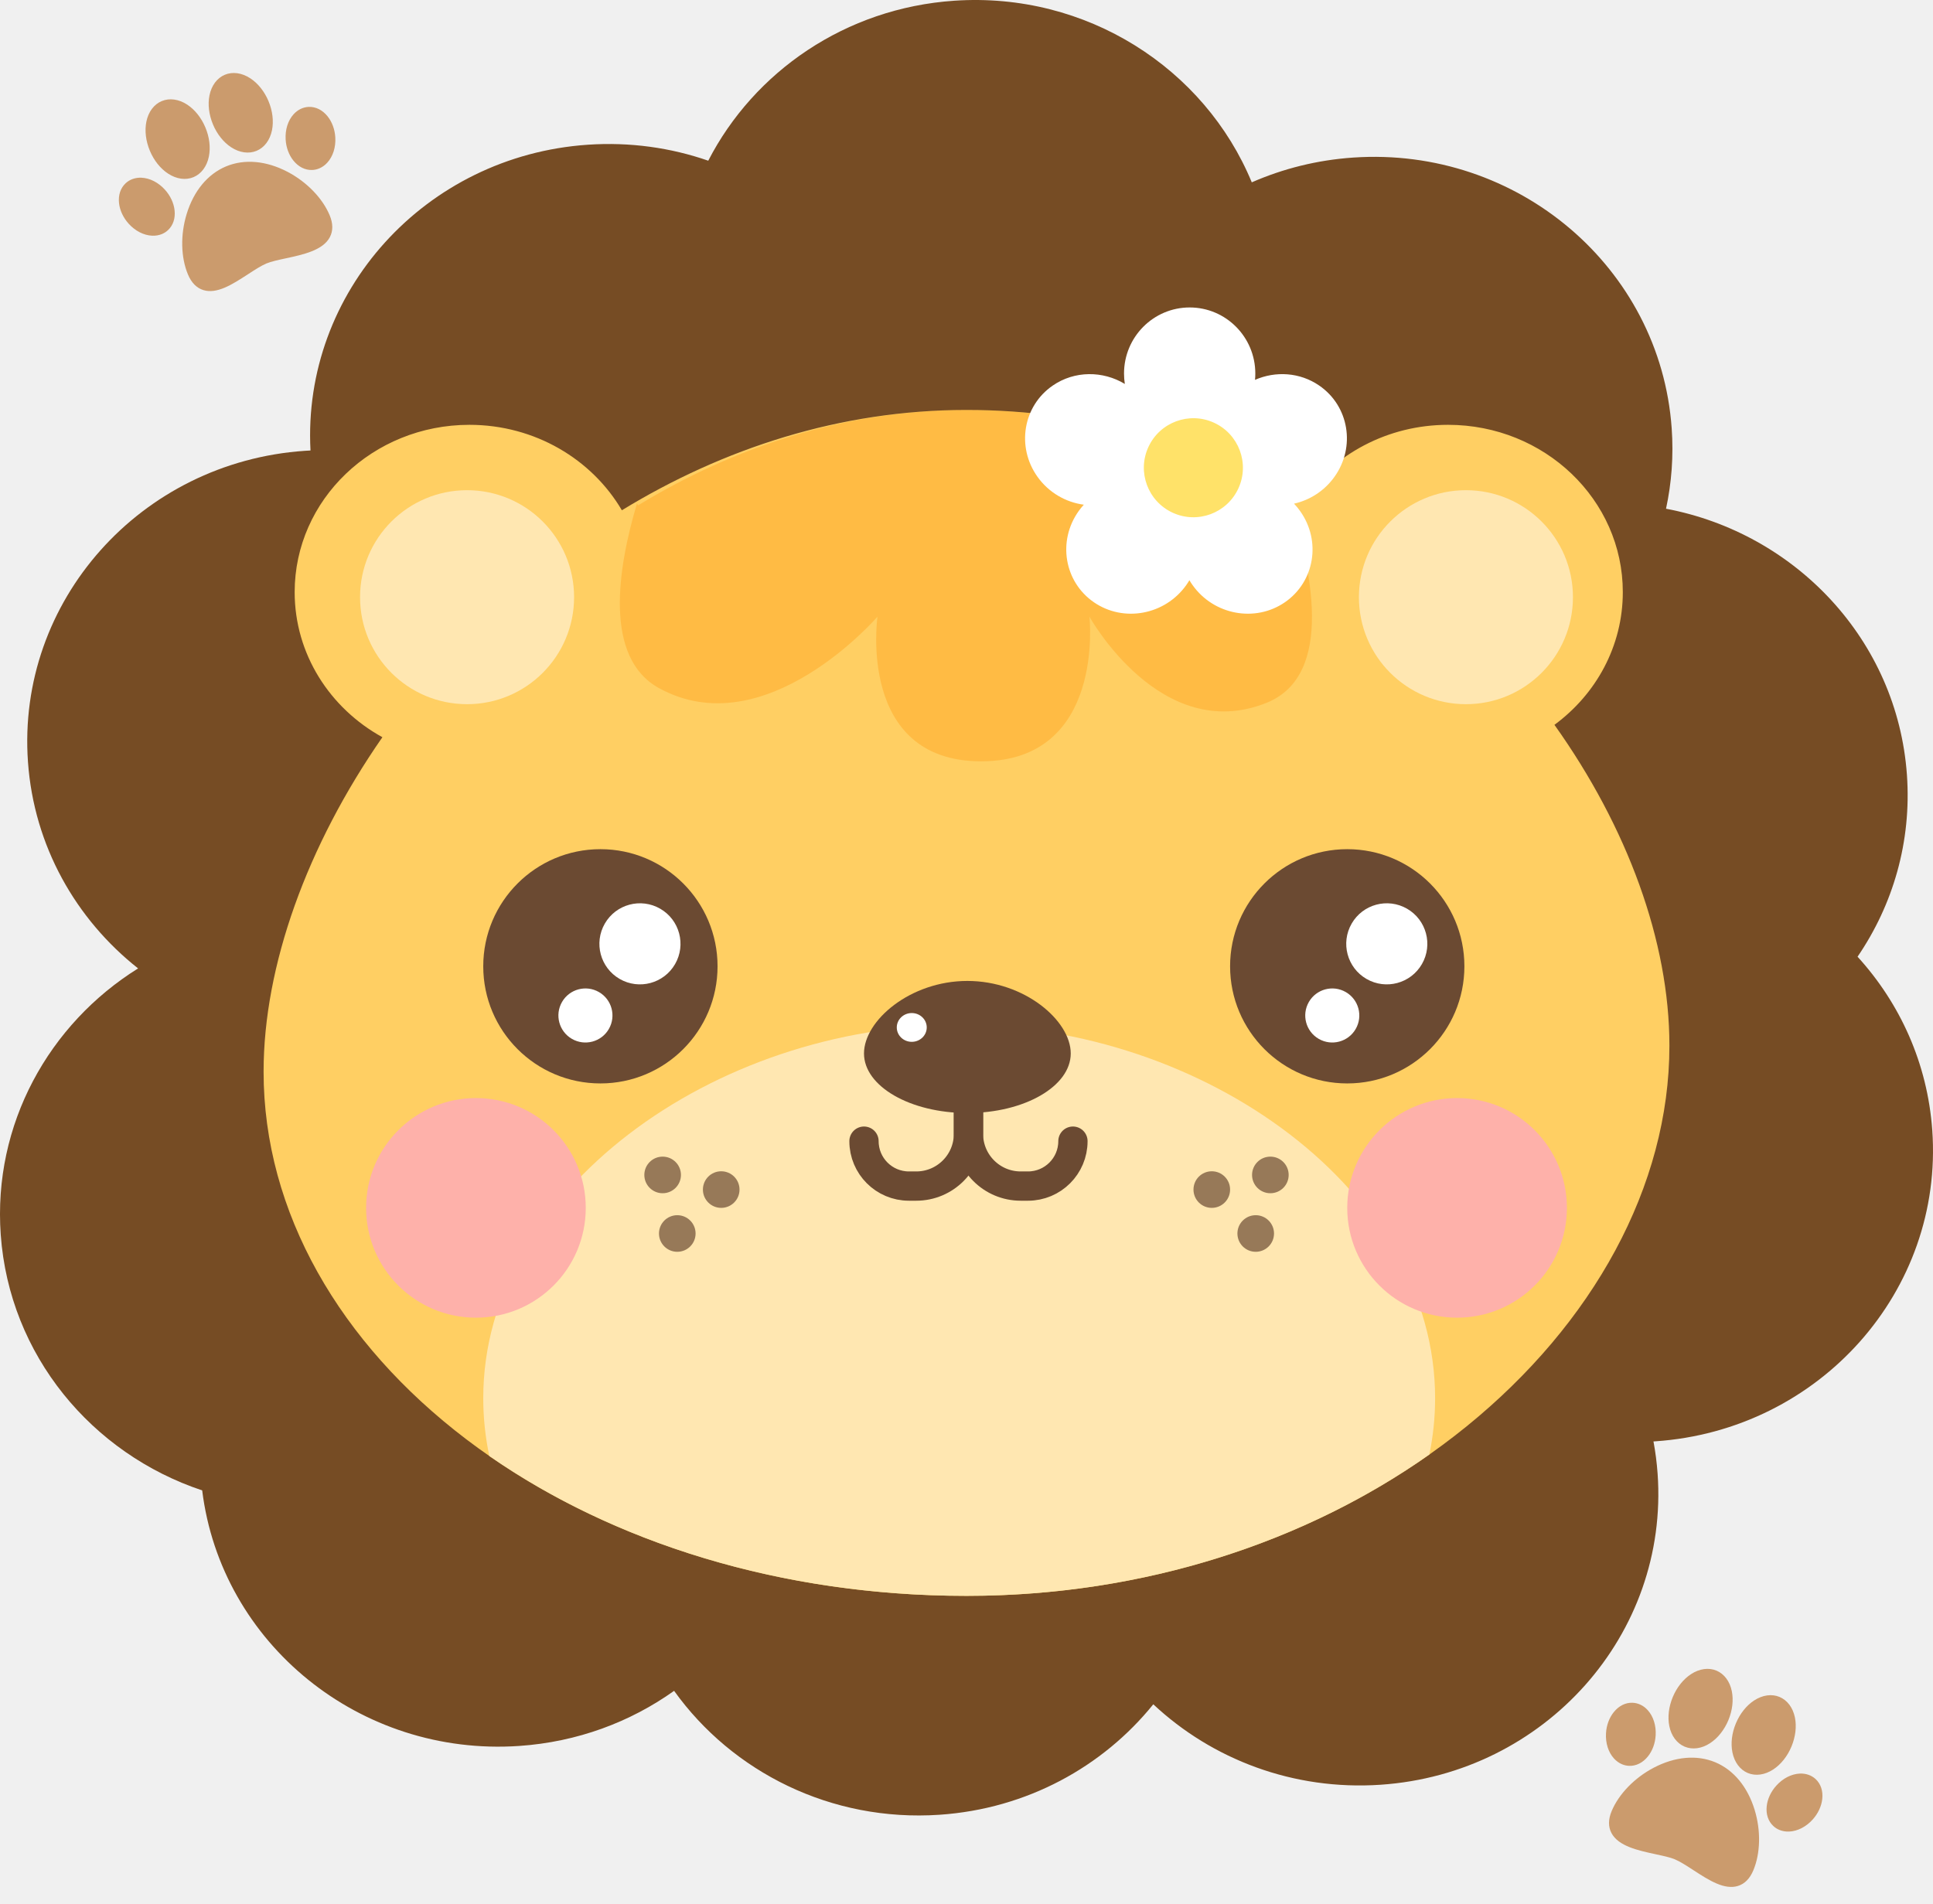
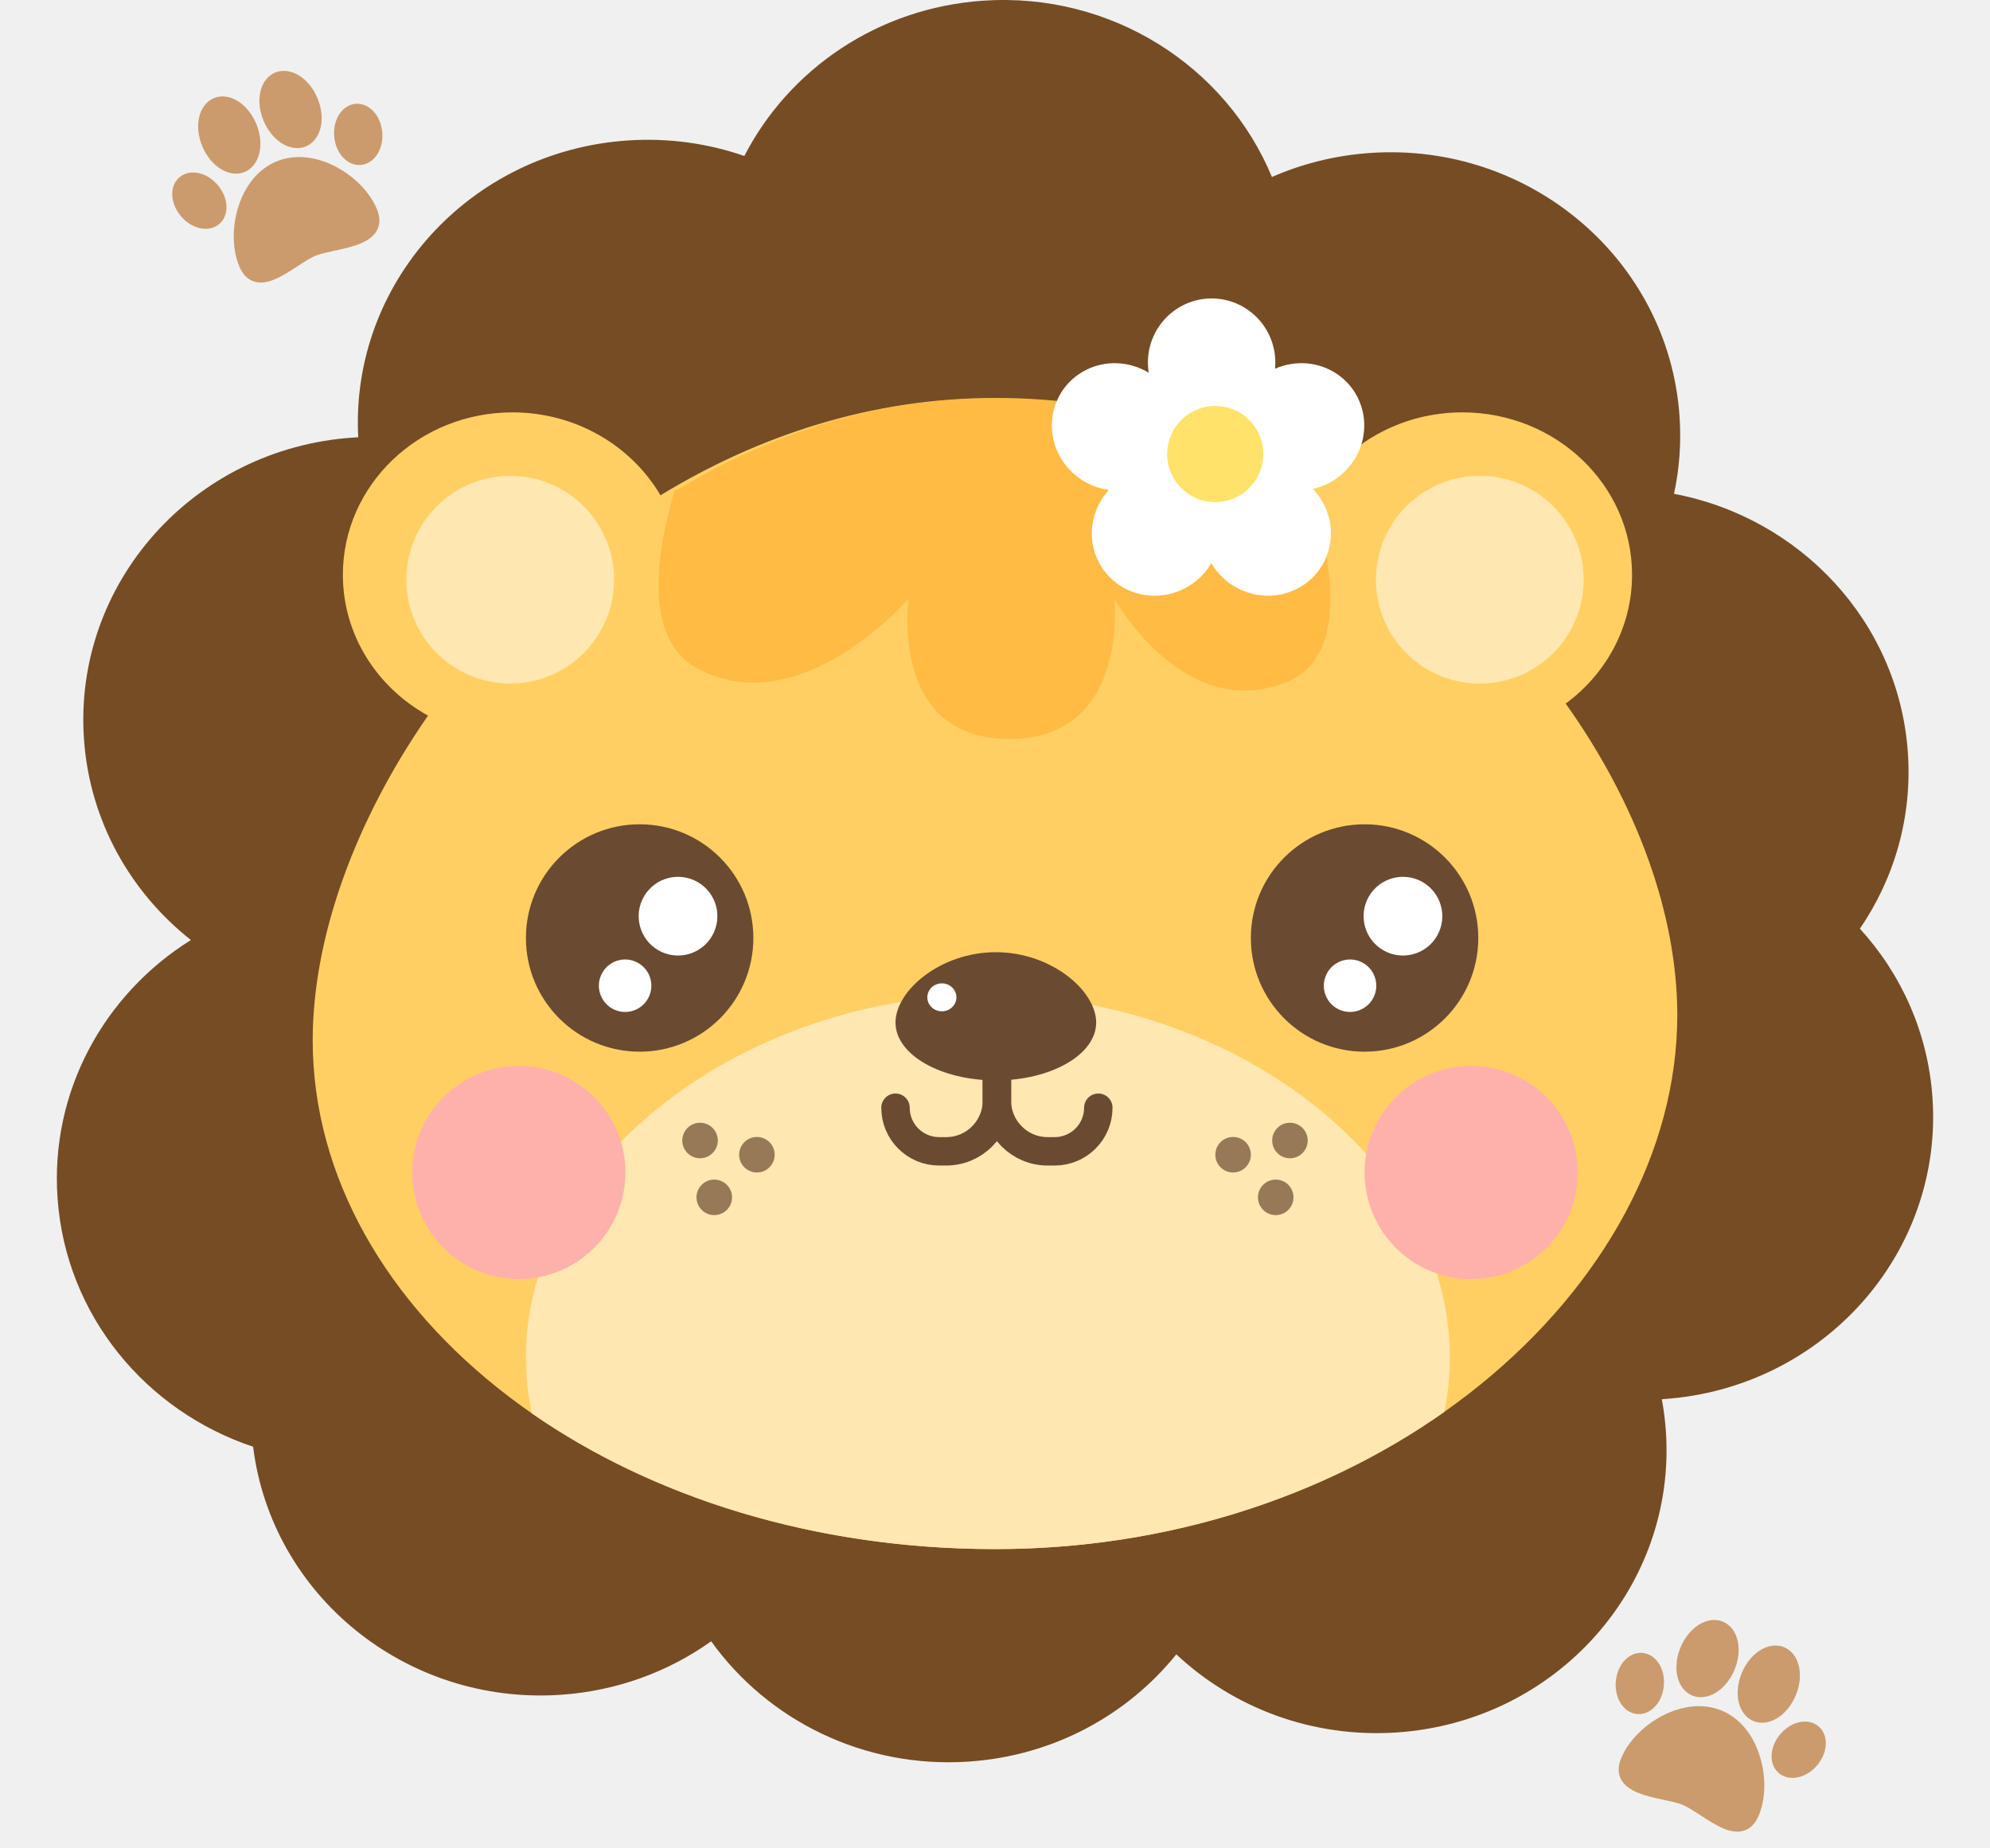
- <svg xmlns="http://www.w3.org/2000/svg" width="132" height="130" viewBox="0 0 132 130" fill="none">
-   <path d="M94.28 121.901C88.309 122.307 82.761 120.158 78.756 116.406C75.322 120.664 70.132 123.545 64.161 123.951C56.756 124.455 49.999 121.027 46.033 115.487C43.041 117.62 39.419 118.981 35.453 119.251C24.578 119.992 15.102 112.253 13.807 101.797C6.277 99.287 0.638 92.567 0.05 84.326C-0.487 76.79 3.341 69.941 9.43 66.144C5.183 62.788 2.319 57.784 1.91 52.04C1.127 41.069 9.595 31.556 20.823 30.791C20.95 30.783 21.077 30.775 21.203 30.769C20.632 19.952 29.036 10.641 40.14 9.885C43.022 9.689 45.806 10.088 48.365 10.976C51.493 4.905 57.722 0.556 65.163 0.049C74.197 -0.566 82.265 4.67 85.481 12.454C87.612 11.52 89.944 10.93 92.409 10.762C103.637 9.998 113.373 18.273 114.155 29.244C114.29 31.134 114.15 32.981 113.769 34.747C122.614 36.417 129.563 43.719 130.219 52.917C130.545 57.489 129.265 61.807 126.848 65.345C129.743 68.521 131.624 72.624 131.95 77.196C132.732 88.167 124.264 97.681 113.036 98.445C112.995 98.448 112.953 98.45 112.912 98.453C113.046 99.172 113.14 99.906 113.194 100.652C113.976 111.623 105.508 121.137 94.28 121.901Z" fill="#764C24" />
-   <path d="M114 71.42C114 90.632 93.096 109 66 109C38.904 109 18 92.41 18 73.198C18 65.96 20.966 57.762 26.113 50.353C22.532 48.381 20.122 44.681 20.122 40.442C20.122 34.131 25.464 29.016 32.055 29.016C36.525 29.016 40.421 31.369 42.466 34.852C49.365 30.637 57.368 28 66 28C74.392 28 82.19 30.322 88.957 34.099C91.097 31.034 94.744 29.016 98.884 29.016C105.475 29.016 110.818 34.131 110.818 40.442C110.818 44.135 108.988 47.419 106.149 49.507C111.134 56.508 114 64.307 114 71.42Z" fill="#FFCF63" />
-   <circle cx="31.895" cy="40.789" r="7.308" fill="#FFE7B1" />
-   <circle cx="100.105" cy="40.789" r="7.308" fill="#FFE7B1" />
-   <path fill-rule="evenodd" clip-rule="evenodd" d="M33.414 99.448C33.142 98.161 33 96.843 33 95.5C33 81.417 48.655 70 65.5 70C82.345 70 98 81.417 98 95.5C98 96.808 97.865 98.093 97.607 99.347C89.246 105.242 78.256 109 66 109C53.259 109 41.888 105.332 33.414 99.448Z" fill="#FFE7B1" />
-   <g style="mix-blend-mode:multiply" opacity="0.5">
-     <path fill-rule="evenodd" clip-rule="evenodd" d="M43.498 34.384C42.153 38.899 41.236 44.931 45 47C52.276 51 59.921 42.119 59.921 42.119C59.921 42.119 58.5 52 67 52C75.5 52 74.395 42.119 74.395 42.119C74.395 42.119 79.263 50.918 86.5 48C91.173 46.116 89.603 38.743 87.904 33.756C87.894 33.77 87.884 33.783 87.874 33.797C81.426 30.207 73.996 28 66 28C57.775 28 50.15 30.507 43.575 34.514C43.55 34.47 43.524 34.427 43.498 34.384Z" fill="#FFCF63" />
+ <svg xmlns="http://www.w3.org/2000/svg" width="140" height="130" viewBox="0 0 140 130" fill="none">
+   <g clip-path="url(#clip0_205_10)">
+     <path d="M98.28 121.901C92.309 122.307 86.761 120.158 82.756 116.406C79.322 120.664 74.132 123.545 68.161 123.951C60.756 124.455 53.999 121.027 50.033 115.487C47.041 117.62 43.419 118.981 39.453 119.251C28.578 119.992 19.102 112.253 17.807 101.797C10.277 99.287 4.638 92.567 4.05 84.326C3.513 76.79 7.341 69.941 13.43 66.144C9.183 62.788 6.319 57.784 5.91 52.04C5.127 41.069 13.595 31.556 24.823 30.791C24.95 30.783 25.077 30.775 25.203 30.769C24.632 19.952 33.036 10.641 44.14 9.885C47.022 9.689 49.806 10.088 52.365 10.976C55.493 4.905 61.722 0.556 69.163 0.049C78.197 -0.566 86.265 4.67 89.481 12.454C91.612 11.52 93.944 10.93 96.409 10.762C107.637 9.998 117.373 18.273 118.155 29.244C118.29 31.134 118.15 32.981 117.769 34.747C126.614 36.417 133.563 43.719 134.219 52.917C134.545 57.489 133.265 61.807 130.848 65.345C133.743 68.521 135.624 72.624 135.95 77.196C136.732 88.167 128.264 97.681 117.036 98.445C116.995 98.448 116.953 98.45 116.912 98.453C117.046 99.172 117.14 99.906 117.194 100.652C117.976 111.623 109.508 121.137 98.28 121.901Z" fill="#764C24" />
+     <path d="M118 71.42C118 90.632 97.096 109 70 109C42.904 109 22 92.41 22 73.198C22 65.96 24.966 57.762 30.113 50.353C26.532 48.381 24.122 44.681 24.122 40.442C24.122 34.131 29.464 29.016 36.055 29.016C40.525 29.016 44.421 31.369 46.466 34.852C53.365 30.637 61.368 28 70 28C78.392 28 86.19 30.322 92.957 34.099C95.097 31.034 98.744 29.016 102.884 29.016C109.475 29.016 114.818 34.131 114.818 40.442C114.818 44.135 112.988 47.419 110.149 49.507C115.134 56.508 118 64.307 118 71.42Z" fill="#FFCF63" />
+     <circle cx="35.895" cy="40.789" r="7.308" fill="#FFE7B1" />
+     <circle cx="104.105" cy="40.789" r="7.308" fill="#FFE7B1" />
+     <path fill-rule="evenodd" clip-rule="evenodd" d="M37.414 99.448C37.142 98.161 37 96.843 37 95.5C37 81.417 52.655 70 69.5 70C86.345 70 102 81.417 102 95.5C102 96.808 101.865 98.093 101.607 99.347C93.246 105.242 82.256 109 70 109C57.259 109 45.888 105.332 37.414 99.448Z" fill="#FFE7B1" />
+     <g style="mix-blend-mode:multiply" opacity="0.5">
+       <path fill-rule="evenodd" clip-rule="evenodd" d="M47.498 34.384C46.153 38.899 45.236 44.931 49 47C56.276 51 63.921 42.119 63.921 42.119C63.921 42.119 62.5 52 71 52C79.5 52 78.395 42.119 78.395 42.119C78.395 42.119 83.263 50.918 90.5 48C95.173 46.116 93.603 38.743 91.904 33.756C91.894 33.77 91.884 33.783 91.874 33.797C85.426 30.207 77.996 28 70 28C61.775 28 54.15 30.507 47.575 34.514C47.55 34.47 47.524 34.427 47.498 34.384Z" fill="#FFCF63" />
+     </g>
+     <path d="M70.134 71.412V77.444C70.134 79.415 71.731 81.011 73.701 81.011H74.2C75.894 81.011 77.268 79.638 77.268 77.943V77.943" stroke="#6B4A32" stroke-width="2" stroke-linecap="round" stroke-linejoin="round" />
+     <path d="M70.134 71.412V77.444C70.134 79.415 68.537 81.011 66.567 81.011H66.069C64.374 81.011 63 79.638 63 77.943V77.943" stroke="#6B4A32" stroke-width="2" stroke-linecap="round" stroke-linejoin="round" />
+     <path d="M77.118 71.952C77.118 74.199 73.957 76.021 70.059 76.021C66.16 76.021 63 74.199 63 71.952C63 69.704 66.16 67 70.059 67C73.957 67 77.118 69.704 77.118 71.952Z" fill="#6B4A32" />
+     <ellipse cx="66.262" cy="70.176" rx="1.023" ry="0.983" fill="white" />
+     <circle cx="45" cy="66" r="8" fill="#6B4A32" />
+     <circle cx="47.701" cy="64.466" r="2.769" transform="rotate(-150 47.7007 64.4658)" fill="white" />
+     <circle cx="43.978" cy="69.358" r="1.846" transform="rotate(-150 43.9782 69.3584)" fill="white" />
+     <circle cx="96" cy="66" r="8" fill="#6B4A32" />
+     <circle cx="98.701" cy="64.466" r="2.769" transform="rotate(-150 98.7007 64.4658)" fill="white" />
+     <circle cx="94.978" cy="69.358" r="1.846" transform="rotate(-150 94.9782 69.3584)" fill="white" />
+     <circle cx="36.5" cy="82.5" r="7.5" fill="#FEB1AA" />
+     <circle cx="103.5" cy="82.5" r="7.5" fill="#FEB1AA" />
+     <circle cx="49.25" cy="80.25" r="1.25" fill="#6B4A32" fill-opacity="0.7" />
+     <circle cx="53.25" cy="81.25" r="1.25" fill="#6B4A32" fill-opacity="0.7" />
+     <circle cx="50.25" cy="84.25" r="1.25" fill="#6B4A32" fill-opacity="0.7" />
+     <circle cx="1.25" cy="1.25" r="1.25" transform="matrix(-1 0 0 1 92 79)" fill="#6B4A32" fill-opacity="0.7" />
+     <circle cx="1.25" cy="1.25" r="1.25" transform="matrix(-1 0 0 1 88 80)" fill="#6B4A32" fill-opacity="0.7" />
+     <circle cx="1.25" cy="1.25" r="1.25" transform="matrix(-1 0 0 1 91 83)" fill="#6B4A32" fill-opacity="0.7" />
+     <path fill-rule="evenodd" clip-rule="evenodd" d="M21.091 5.347C20.519 4.972 19.886 4.884 19.355 5.105C18.825 5.327 18.442 5.838 18.306 6.509C18.18 7.125 18.264 7.83 18.542 8.495C18.819 9.16 19.261 9.716 19.787 10.06C20.36 10.435 20.993 10.523 21.523 10.301C22.054 10.08 22.436 9.568 22.573 8.898C22.698 8.282 22.615 7.576 22.337 6.911C22.06 6.247 21.617 5.691 21.091 5.347ZM23.643 11.74C22.186 10.975 20.692 10.842 19.437 11.365C18.182 11.889 17.226 13.044 16.746 14.618C16.313 16.033 16.346 17.575 16.834 18.744C17.071 19.311 17.424 19.671 17.886 19.813C18.341 19.954 18.826 19.863 19.324 19.655C19.853 19.434 20.396 19.081 20.929 18.735C21.395 18.431 21.835 18.145 22.202 17.992C22.519 17.86 23.001 17.756 23.511 17.646C24.702 17.39 26.053 17.1 26.526 16.196C26.75 15.766 26.746 15.265 26.513 14.705C26.025 13.537 24.952 12.429 23.643 11.74ZM15.046 6.904C15.576 6.682 16.209 6.77 16.782 7.145C17.308 7.489 17.75 8.045 18.027 8.71C18.305 9.374 18.389 10.08 18.263 10.696C18.127 11.367 17.744 11.878 17.214 12.1C16.683 12.321 16.05 12.233 15.478 11.858C14.952 11.514 14.509 10.958 14.232 10.293C13.954 9.628 13.871 8.923 13.996 8.307C14.133 7.637 14.515 7.125 15.046 6.904ZM26.362 7.936C26.016 7.509 25.562 7.284 25.084 7.301C24.7 7.315 24.333 7.492 24.052 7.801C23.665 8.227 23.466 8.856 23.506 9.527C23.538 10.075 23.728 10.589 24.041 10.975C24.387 11.402 24.84 11.627 25.319 11.61C25.484 11.604 25.646 11.568 25.799 11.504C26.003 11.419 26.191 11.286 26.351 11.109C26.738 10.684 26.937 10.055 26.897 9.384L26.897 9.384C26.865 8.836 26.675 8.321 26.362 7.936ZM13.658 12.138C14.233 12.163 14.82 12.463 15.269 12.963C15.636 13.372 15.867 13.869 15.922 14.363C15.982 14.909 15.823 15.39 15.474 15.717C15.354 15.831 15.214 15.921 15.06 15.985C14.857 16.069 14.63 16.109 14.392 16.099C13.817 16.074 13.23 15.774 12.781 15.274L12.781 15.274C12.415 14.865 12.183 14.368 12.129 13.874C12.069 13.328 12.227 12.847 12.576 12.52C12.857 12.256 13.241 12.12 13.658 12.138Z" fill="#BE7E40" fill-opacity="0.74" />
+     <path fill-rule="evenodd" clip-rule="evenodd" d="M119.476 114.347C120.048 113.972 120.681 113.884 121.211 114.105C121.742 114.327 122.125 114.838 122.261 115.509C122.386 116.125 122.303 116.83 122.025 117.495C121.748 118.16 121.305 118.716 120.779 119.06C120.207 119.435 119.574 119.523 119.044 119.301C118.513 119.08 118.13 118.568 117.994 117.898C117.869 117.282 117.952 116.576 118.23 115.911C118.507 115.247 118.95 114.691 119.476 114.347ZM116.924 120.74C118.381 119.975 119.875 119.842 121.13 120.365C122.385 120.889 123.341 122.044 123.821 123.618C124.253 125.033 124.22 126.575 123.733 127.743C123.496 128.311 123.142 128.671 122.681 128.813C122.226 128.954 121.741 128.863 121.243 128.655C120.714 128.434 120.171 128.081 119.638 127.735C119.172 127.431 118.732 127.145 118.365 126.992C118.048 126.86 117.566 126.756 117.056 126.647C115.865 126.39 114.514 126.1 114.041 125.196C113.816 124.766 113.821 124.265 114.054 123.705C114.542 122.537 115.614 121.429 116.924 120.74ZM125.521 115.904C124.991 115.682 124.358 115.77 123.785 116.145C123.259 116.489 122.817 117.045 122.539 117.71C122.262 118.374 122.178 119.08 122.304 119.696C122.44 120.366 122.823 120.878 123.353 121.099C123.884 121.321 124.517 121.233 125.089 120.858C125.615 120.514 126.058 119.958 126.335 119.293C126.612 118.628 126.696 117.923 126.571 117.307C126.434 116.637 126.052 116.125 125.521 115.904ZM114.205 116.936C114.551 116.509 115.004 116.284 115.483 116.301C115.867 116.315 116.234 116.492 116.515 116.801C116.902 117.227 117.101 117.856 117.061 118.527C117.029 119.075 116.839 119.589 116.526 119.975C116.18 120.402 115.727 120.627 115.248 120.61C115.083 120.604 114.921 120.568 114.768 120.504C114.564 120.419 114.376 120.286 114.216 120.109C113.829 119.684 113.63 119.055 113.67 118.384L113.67 118.384C113.702 117.836 113.892 117.321 114.205 116.936ZM126.909 121.138C126.334 121.163 125.747 121.463 125.298 121.964C124.931 122.372 124.699 122.869 124.645 123.363C124.585 123.909 124.744 124.39 125.093 124.717C125.213 124.831 125.353 124.92 125.506 124.984C125.71 125.069 125.937 125.109 126.175 125.099C126.75 125.074 127.337 124.774 127.786 124.274L127.786 124.274C128.152 123.865 128.384 123.368 128.438 122.874C128.498 122.328 128.339 121.847 127.991 121.52C127.71 121.256 127.326 121.121 126.909 121.138Z" fill="#BE7E40" fill-opacity="0.74" />
+     <path d="M89.702 25.945C89.716 25.803 89.722 25.659 89.722 25.513C89.722 23.021 87.716 21 85.24 21C82.764 21 80.757 23.021 80.757 25.513C80.757 25.755 80.776 25.993 80.812 26.224C79.319 25.321 77.385 25.304 75.886 26.337C73.858 27.733 73.393 30.521 74.846 32.563C75.621 33.651 76.785 34.308 78.01 34.472C77.886 34.609 77.768 34.755 77.658 34.909C76.205 36.95 76.671 39.738 78.699 41.135C80.727 42.531 83.549 42.008 85.003 39.967C85.081 39.856 85.154 39.744 85.221 39.63C85.288 39.744 85.361 39.856 85.44 39.967C86.893 42.008 89.716 42.531 91.744 41.135C93.772 39.738 94.238 36.95 92.784 34.909C92.655 34.727 92.515 34.558 92.366 34.401C93.442 34.159 94.441 33.532 95.131 32.563C96.585 30.521 96.119 27.733 94.091 26.337C92.766 25.424 91.102 25.331 89.702 25.945Z" fill="white" />
+     <g style="mix-blend-mode:multiply">
+       <circle cx="85.493" cy="31.947" r="3.382" transform="rotate(24.6549 85.493 31.9468)" fill="#FFCE05" fill-opacity="0.6" />
+     </g>
  </g>
-   <path d="M66.134 71.412V77.444C66.134 79.415 67.731 81.011 69.701 81.011H70.2C71.894 81.011 73.268 79.638 73.268 77.943V77.943" stroke="#6B4A32" stroke-width="2" stroke-linecap="round" stroke-linejoin="round" />
-   <path d="M66.134 71.412V77.444C66.134 79.415 64.537 81.011 62.567 81.011H62.069C60.374 81.011 59 79.638 59 77.943V77.943" stroke="#6B4A32" stroke-width="2" stroke-linecap="round" stroke-linejoin="round" />
-   <path d="M73.118 71.952C73.118 74.199 69.957 76.021 66.059 76.021C62.16 76.021 59 74.199 59 71.952C59 69.704 62.16 67 66.059 67C69.957 67 73.118 69.704 73.118 71.952Z" fill="#6B4A32" />
-   <ellipse cx="62.262" cy="70.176" rx="1.023" ry="0.983" fill="white" />
-   <circle cx="41" cy="66" r="8" fill="#6B4A32" />
-   <circle cx="43.701" cy="64.466" r="2.769" transform="rotate(-150 43.7007 64.4658)" fill="white" />
-   <circle cx="39.978" cy="69.358" r="1.846" transform="rotate(-150 39.9782 69.3584)" fill="white" />
-   <circle cx="92" cy="66" r="8" fill="#6B4A32" />
-   <circle cx="94.701" cy="64.466" r="2.769" transform="rotate(-150 94.7007 64.4658)" fill="white" />
-   <circle cx="90.978" cy="69.358" r="1.846" transform="rotate(-150 90.9782 69.3584)" fill="white" />
-   <circle cx="32.5" cy="82.5" r="7.5" fill="#FEB1AA" />
-   <circle cx="99.5" cy="82.5" r="7.5" fill="#FEB1AA" />
-   <circle cx="45.25" cy="80.25" r="1.25" fill="#6B4A32" fill-opacity="0.7" />
-   <circle cx="49.25" cy="81.25" r="1.25" fill="#6B4A32" fill-opacity="0.7" />
-   <circle cx="46.25" cy="84.25" r="1.25" fill="#6B4A32" fill-opacity="0.7" />
-   <circle cx="1.25" cy="1.25" r="1.25" transform="matrix(-1 0 0 1 88 79)" fill="#6B4A32" fill-opacity="0.7" />
-   <circle cx="1.25" cy="1.25" r="1.25" transform="matrix(-1 0 0 1 84 80)" fill="#6B4A32" fill-opacity="0.7" />
-   <circle cx="1.25" cy="1.25" r="1.25" transform="matrix(-1 0 0 1 87 83)" fill="#6B4A32" fill-opacity="0.7" />
-   <path fill-rule="evenodd" clip-rule="evenodd" d="M17.091 5.347C16.519 4.972 15.886 4.884 15.355 5.105C14.825 5.327 14.442 5.838 14.306 6.509C14.181 7.125 14.264 7.83 14.542 8.495C14.819 9.16 15.261 9.716 15.787 10.06C16.36 10.435 16.993 10.523 17.523 10.301C18.054 10.08 18.436 9.568 18.573 8.898C18.698 8.282 18.615 7.576 18.337 6.911C18.06 6.247 17.617 5.691 17.091 5.347ZM19.643 11.74C18.186 10.975 16.692 10.842 15.437 11.365C14.182 11.889 13.226 13.044 12.746 14.618C12.313 16.033 12.346 17.575 12.834 18.744C13.071 19.311 13.425 19.671 13.886 19.813C14.341 19.954 14.826 19.863 15.324 19.655C15.853 19.434 16.396 19.081 16.929 18.735C17.395 18.431 17.835 18.145 18.202 17.992C18.519 17.86 19.001 17.756 19.511 17.646C20.702 17.39 22.053 17.1 22.526 16.196C22.75 15.766 22.746 15.265 22.513 14.705C22.025 13.537 20.952 12.429 19.643 11.74ZM11.046 6.904C11.576 6.682 12.209 6.77 12.782 7.145C13.307 7.489 13.75 8.045 14.027 8.71C14.305 9.374 14.389 10.08 14.263 10.696C14.127 11.367 13.744 11.878 13.214 12.1C12.683 12.321 12.05 12.233 11.478 11.858C10.952 11.514 10.509 10.958 10.232 10.293C9.954 9.628 9.871 8.923 9.996 8.307C10.133 7.637 10.515 7.125 11.046 6.904ZM22.362 7.936C22.016 7.509 21.562 7.284 21.084 7.301C20.7 7.315 20.333 7.492 20.052 7.801C19.665 8.227 19.466 8.856 19.506 9.527C19.538 10.075 19.728 10.589 20.041 10.975C20.387 11.402 20.84 11.627 21.319 11.61C21.484 11.604 21.646 11.568 21.799 11.504C22.003 11.419 22.191 11.286 22.351 11.109C22.738 10.684 22.937 10.055 22.897 9.384L22.897 9.384C22.865 8.836 22.675 8.321 22.362 7.936ZM9.658 12.138C10.233 12.163 10.82 12.463 11.269 12.963C11.636 13.372 11.867 13.869 11.922 14.363C11.982 14.909 11.823 15.39 11.474 15.717C11.354 15.831 11.214 15.921 11.06 15.985C10.857 16.069 10.63 16.109 10.392 16.099C9.817 16.074 9.23 15.774 8.781 15.274L8.781 15.274C8.415 14.865 8.183 14.368 8.128 13.874C8.069 13.328 8.228 12.847 8.576 12.52C8.856 12.256 9.241 12.12 9.658 12.138Z" fill="#BE7E40" fill-opacity="0.74" />
-   <path fill-rule="evenodd" clip-rule="evenodd" d="M115.476 114.347C116.048 113.972 116.681 113.884 117.211 114.105C117.742 114.327 118.125 114.838 118.261 115.509C118.386 116.125 118.303 116.83 118.025 117.495C117.748 118.16 117.305 118.716 116.779 119.06C116.207 119.435 115.574 119.523 115.044 119.301C114.513 119.08 114.13 118.568 113.994 117.898C113.869 117.282 113.952 116.576 114.23 115.911C114.507 115.247 114.95 114.691 115.476 114.347ZM112.924 120.74C114.381 119.975 115.875 119.842 117.13 120.365C118.385 120.889 119.341 122.044 119.821 123.618C120.253 125.033 120.22 126.575 119.733 127.743C119.496 128.311 119.142 128.671 118.681 128.813C118.226 128.954 117.741 128.863 117.243 128.655C116.714 128.434 116.171 128.081 115.638 127.735C115.172 127.431 114.732 127.145 114.365 126.992C114.048 126.86 113.566 126.756 113.056 126.647C111.865 126.39 110.514 126.1 110.041 125.196C109.816 124.766 109.821 124.265 110.054 123.705C110.542 122.537 111.614 121.429 112.924 120.74ZM121.521 115.904C120.991 115.682 120.358 115.77 119.785 116.145C119.259 116.489 118.817 117.045 118.539 117.71C118.262 118.374 118.178 119.08 118.304 119.696C118.44 120.366 118.823 120.878 119.353 121.099C119.884 121.321 120.517 121.233 121.089 120.858C121.615 120.514 122.058 119.958 122.335 119.293C122.612 118.628 122.696 117.923 122.571 117.307C122.434 116.637 122.052 116.125 121.521 115.904ZM110.205 116.936C110.551 116.509 111.004 116.284 111.483 116.301C111.867 116.315 112.234 116.492 112.515 116.801C112.902 117.227 113.101 117.856 113.061 118.527C113.029 119.075 112.839 119.589 112.526 119.975C112.18 120.402 111.727 120.627 111.248 120.61C111.083 120.604 110.921 120.568 110.768 120.504C110.564 120.419 110.376 120.286 110.216 120.109C109.829 119.684 109.63 119.055 109.67 118.384L109.67 118.384C109.702 117.836 109.892 117.321 110.205 116.936ZM122.909 121.138C122.334 121.163 121.747 121.463 121.298 121.964C120.931 122.372 120.699 122.869 120.645 123.363C120.585 123.909 120.744 124.39 121.093 124.717C121.213 124.831 121.353 124.92 121.506 124.984C121.71 125.069 121.937 125.109 122.175 125.099C122.75 125.074 123.337 124.774 123.786 124.274L123.786 124.274C124.152 123.865 124.384 123.368 124.438 122.874C124.498 122.328 124.339 121.847 123.991 121.52C123.71 121.256 123.326 121.121 122.909 121.138Z" fill="#BE7E40" fill-opacity="0.74" />
-   <path d="M85.702 25.945C85.716 25.803 85.722 25.659 85.722 25.513C85.722 23.021 83.716 21 81.24 21C78.764 21 76.757 23.021 76.757 25.513C76.757 25.755 76.776 25.993 76.812 26.224C75.319 25.321 73.385 25.304 71.886 26.337C69.858 27.733 69.393 30.521 70.846 32.563C71.621 33.651 72.785 34.308 74.01 34.472C73.886 34.609 73.768 34.755 73.658 34.909C72.205 36.95 72.671 39.738 74.699 41.135C76.727 42.531 79.549 42.008 81.003 39.967C81.081 39.856 81.154 39.744 81.221 39.63C81.288 39.744 81.361 39.856 81.44 39.967C82.893 42.008 85.716 42.531 87.744 41.135C89.772 39.738 90.238 36.95 88.784 34.909C88.655 34.727 88.515 34.558 88.366 34.401C89.442 34.159 90.441 33.532 91.131 32.563C92.585 30.521 92.119 27.733 90.091 26.337C88.766 25.424 87.102 25.331 85.702 25.945Z" fill="white" />
-   <g style="mix-blend-mode:multiply">
-     <circle cx="81.493" cy="31.947" r="3.382" transform="rotate(24.6549 81.493 31.9468)" fill="#FFCE05" fill-opacity="0.6" />
-   </g>
+   <defs>
+     <clipPath id="clip0_205_10">
+       <rect width="140" height="130" fill="white" />
+     </clipPath>
+   </defs>
</svg>
